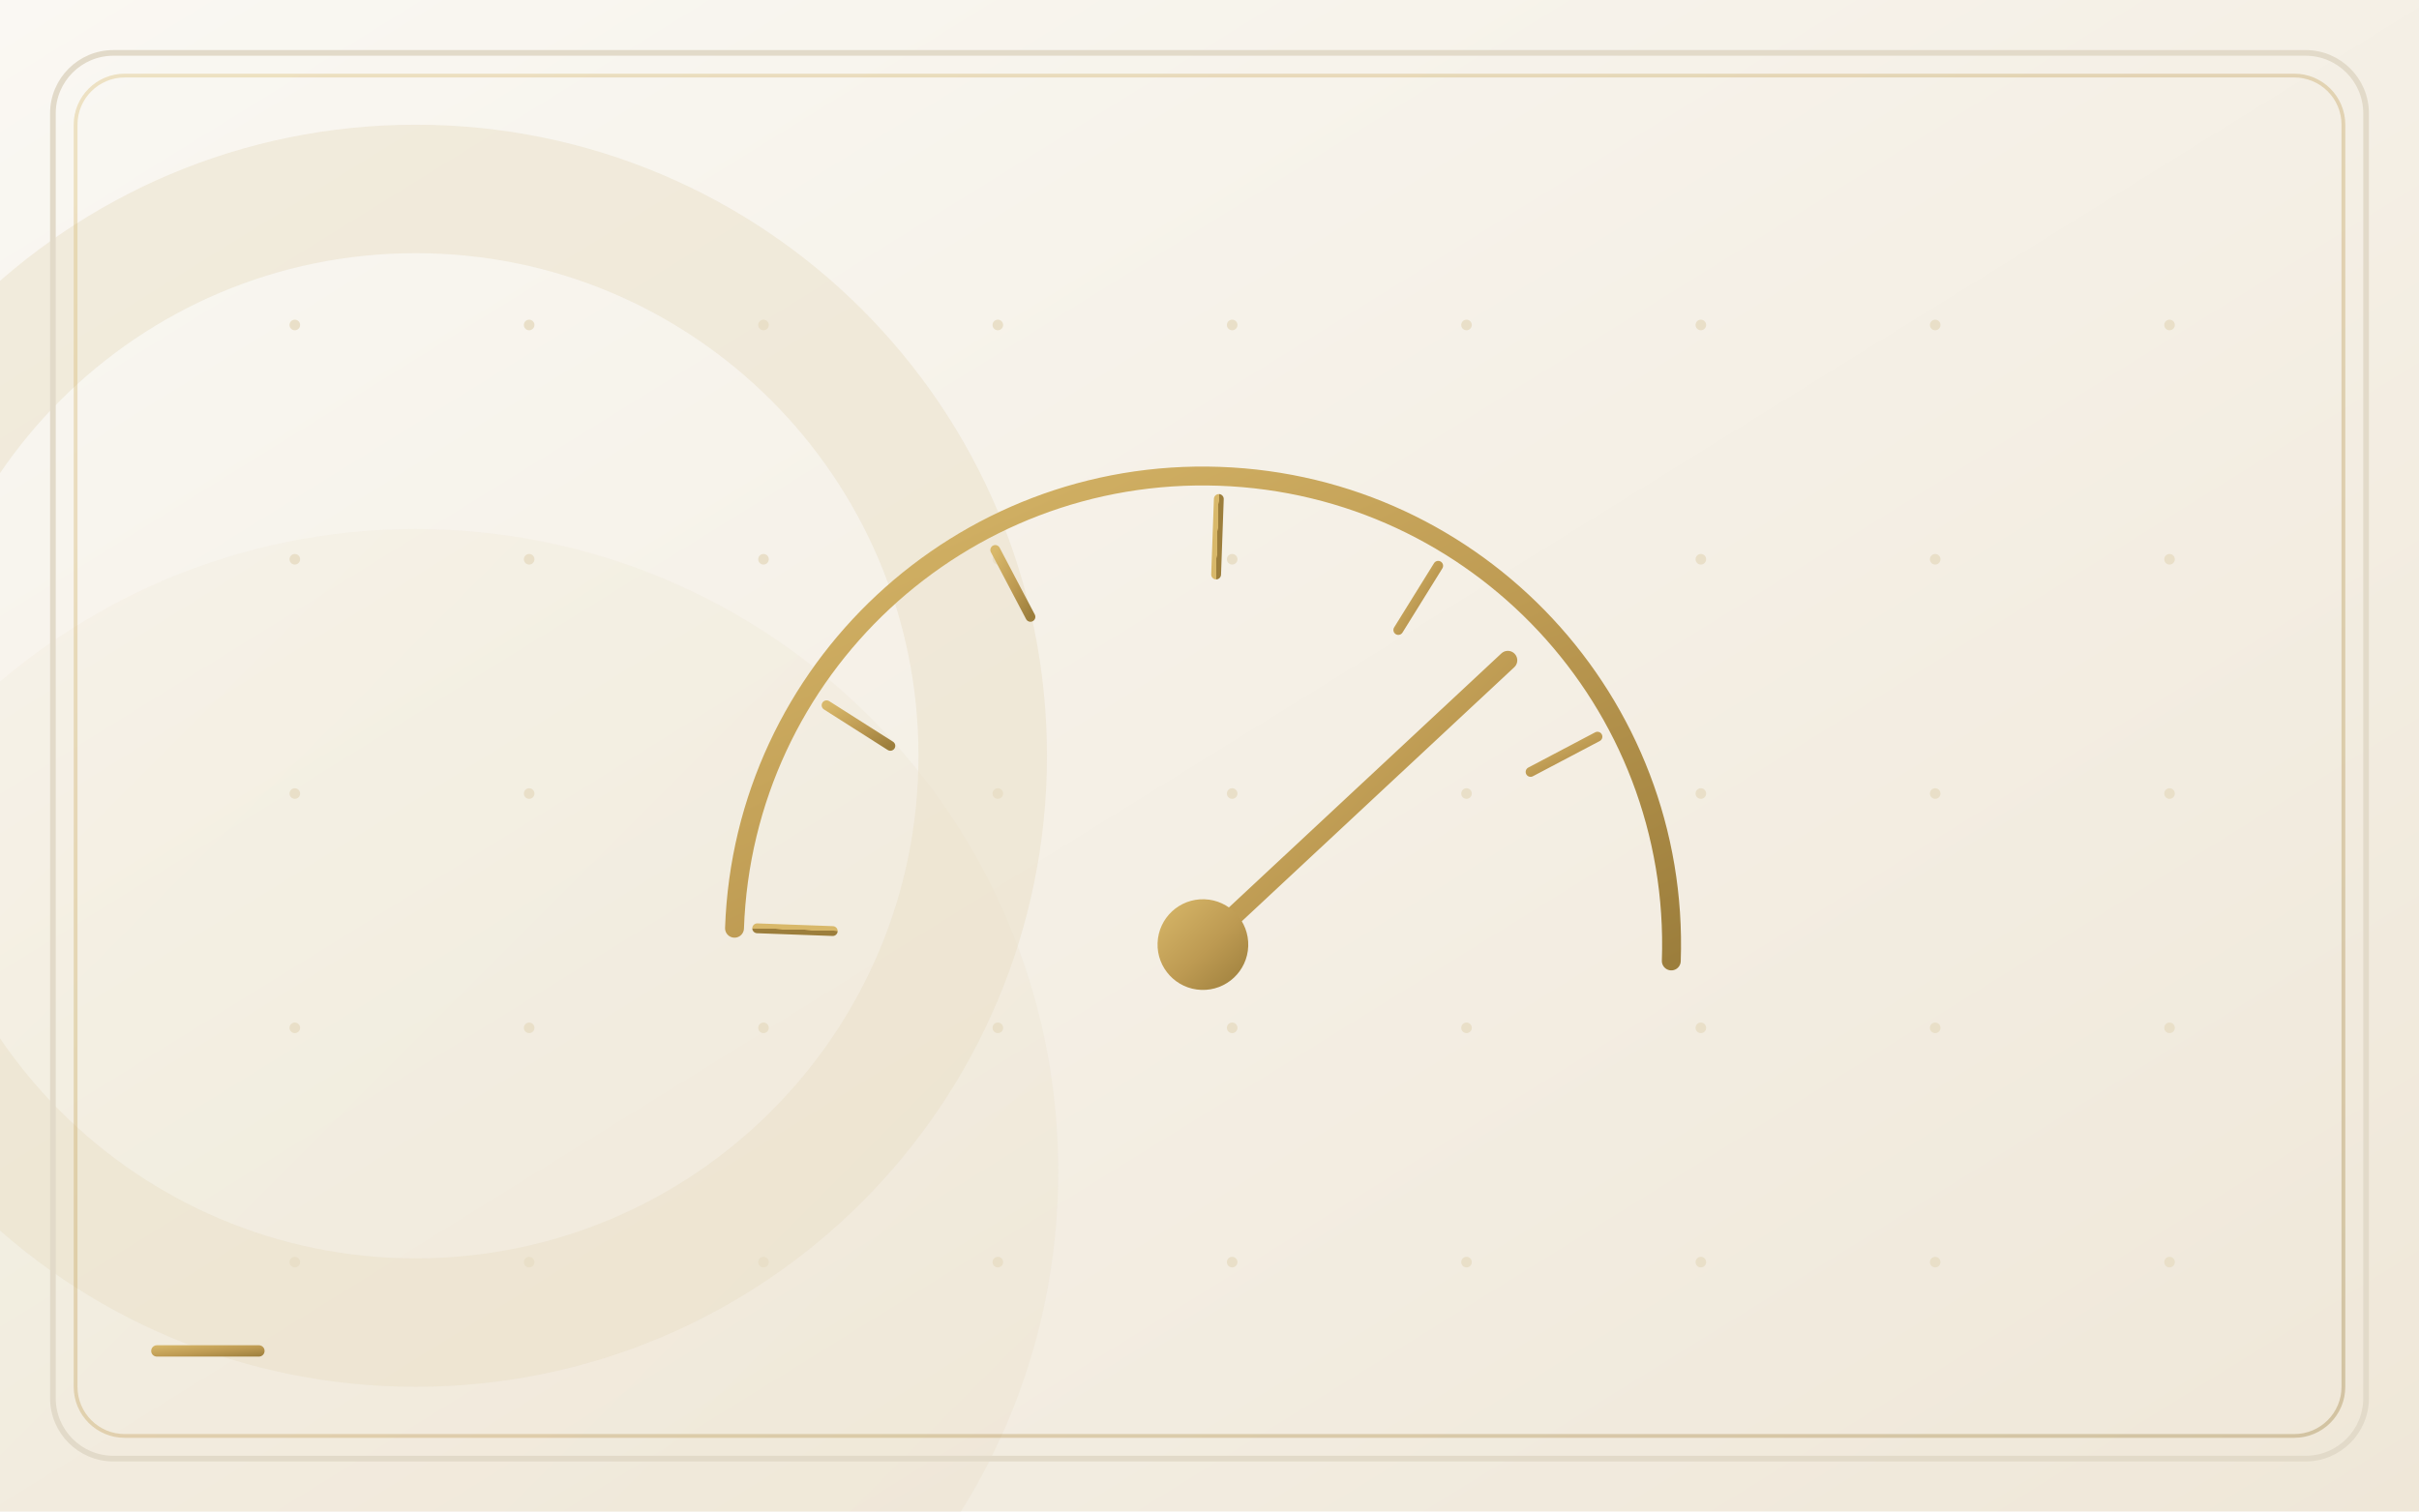
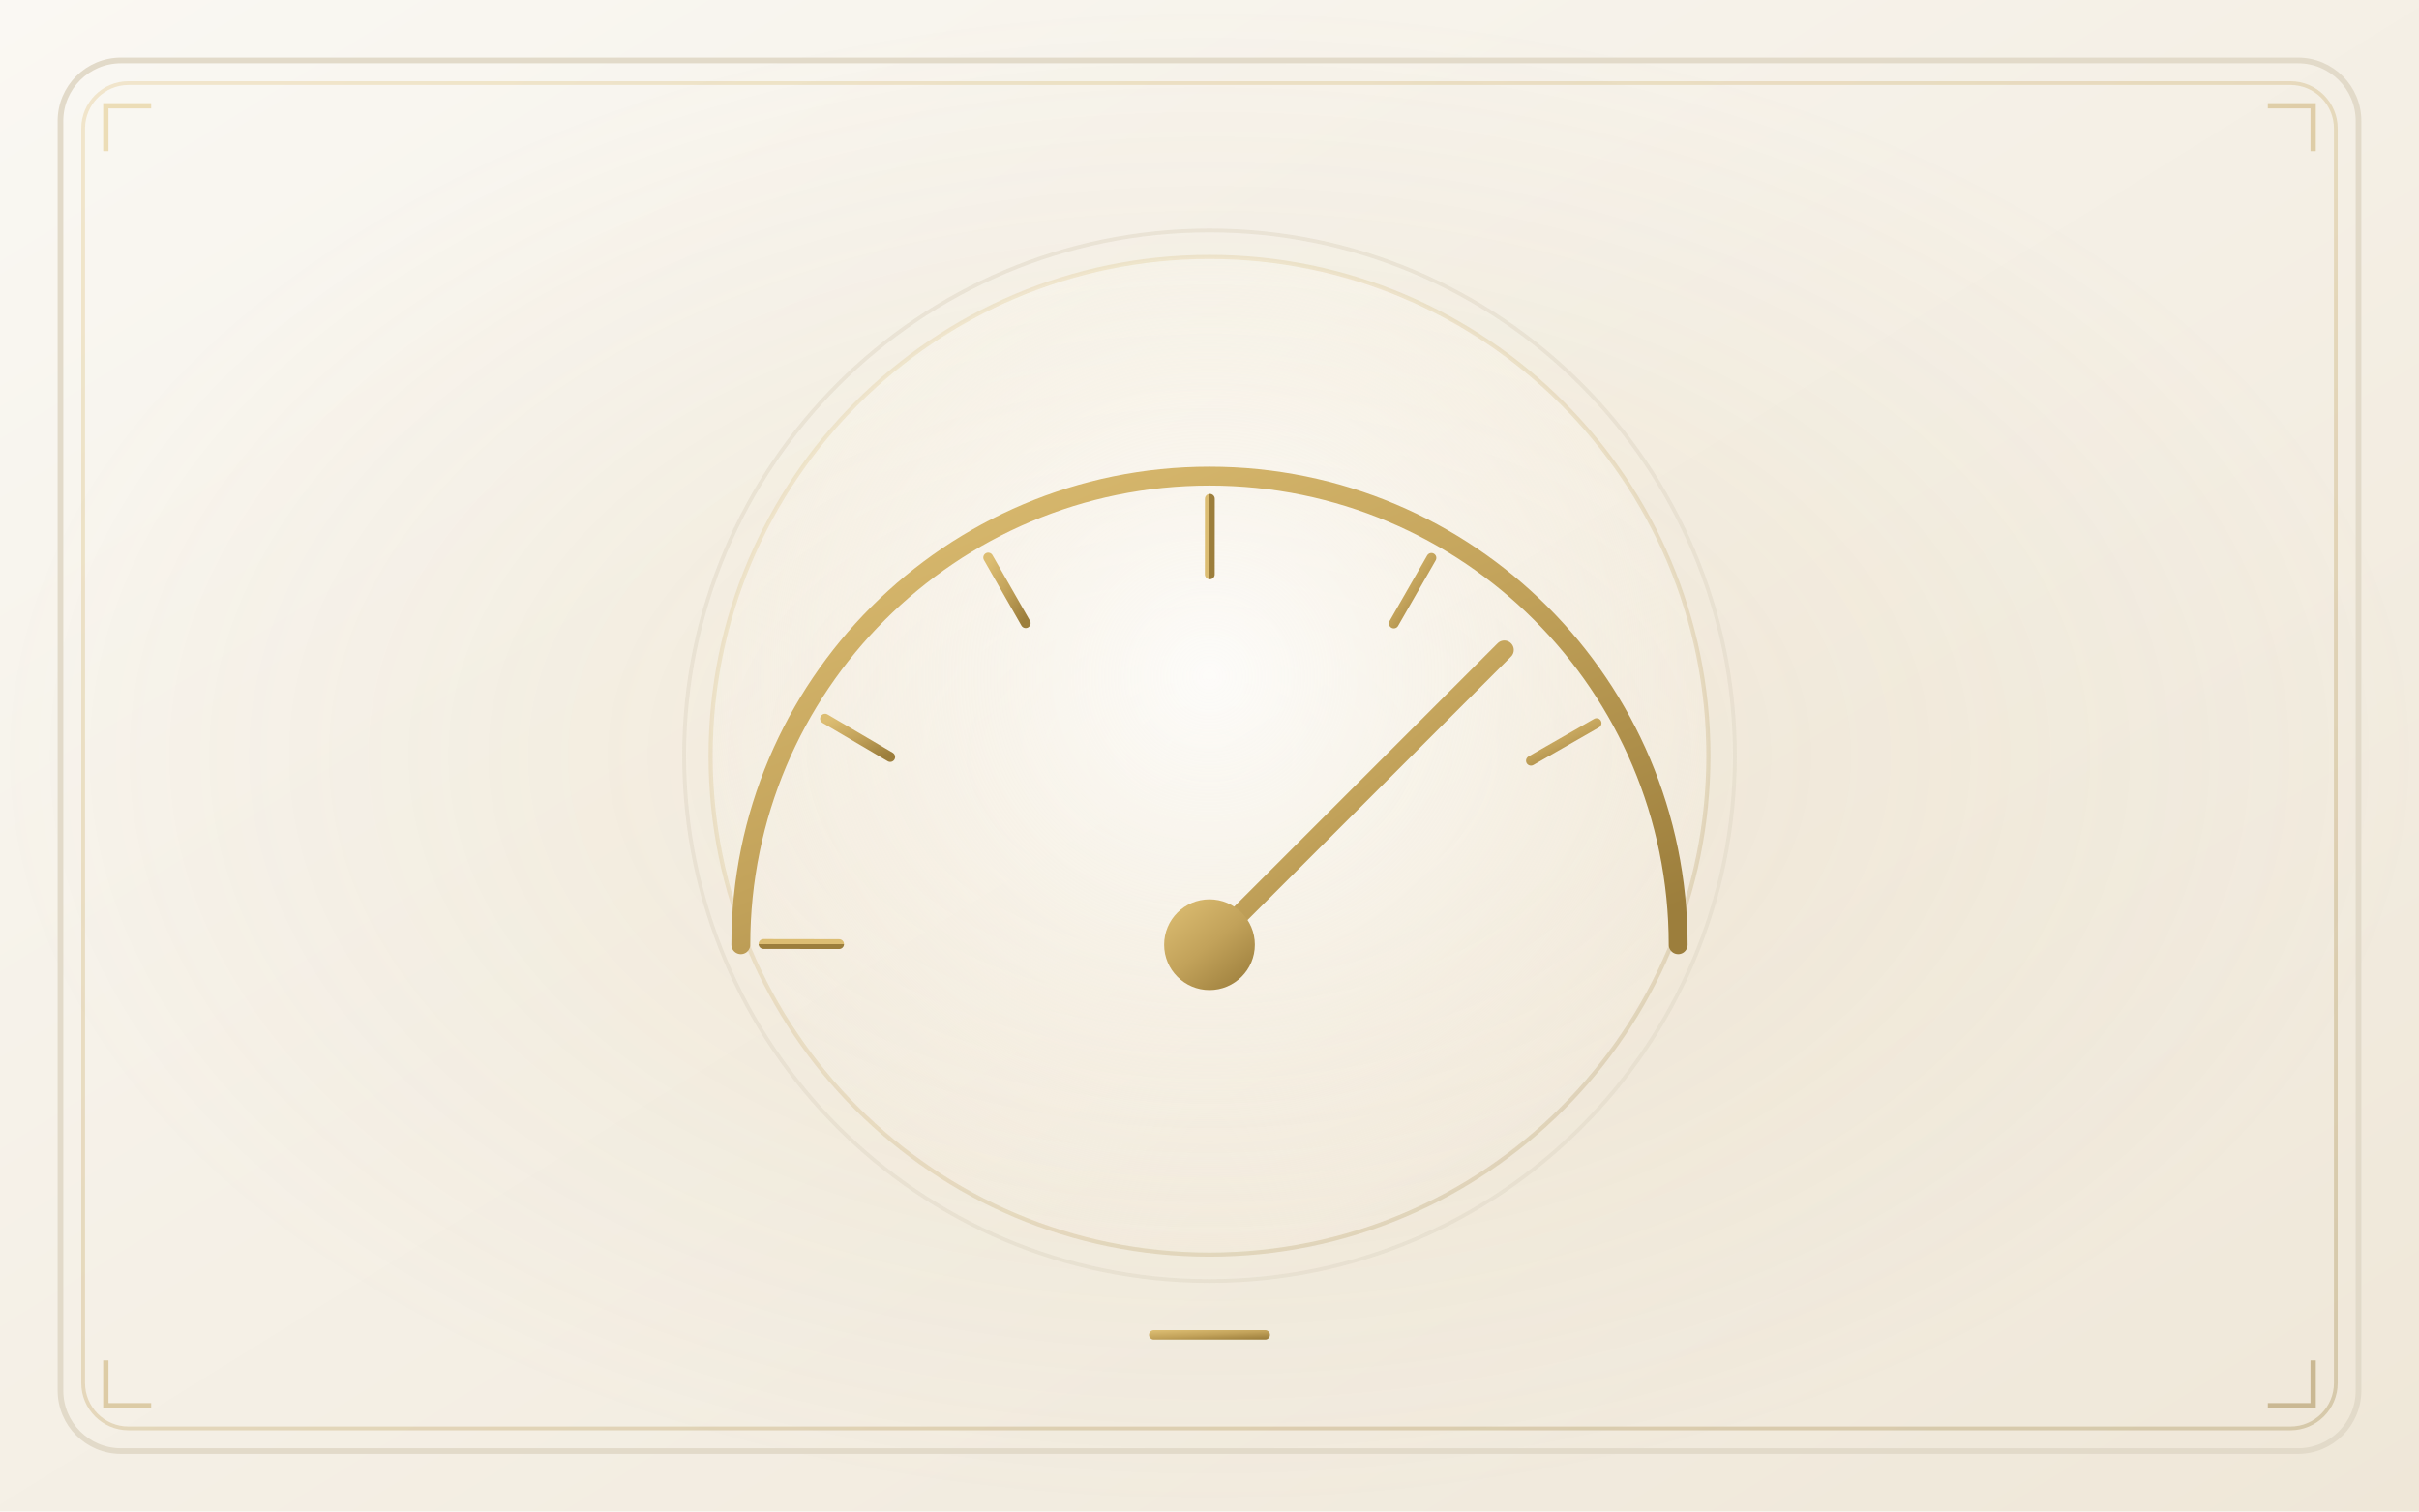
<svg xmlns="http://www.w3.org/2000/svg" viewBox="0 0 640 400" width="640" height="400">
  <defs>
    <linearGradient id="bgg" x1="0" y1="0" x2="1" y2="1">
      <stop offset="0" stop-color="#faf8f3" />
      <stop offset="1" stop-color="#efe7d8" />
    </linearGradient>
-     <linearGradient id="gg" x1="0" y1="0" x2="1" y2="1">
-       <stop offset="0" stop-color="#d8b86a" />
-       <stop offset="0.55" stop-color="#bd9a52" />
+     <linearGradient id="gg" x1="0.1" y1="0" x2="0.9" y2="1">
+       <stop offset="0" stop-color="#dcbd72" />
+       <stop offset="0.5" stop-color="#c2a25a" />
      <stop offset="1" stop-color="#9c7e3c" />
    </linearGradient>
+     <radialGradient id="glow" cx="0.5" cy="0.5" r="0.5">
+       <stop offset="0" stop-color="#caa968" stop-opacity="0.12" />
+       <stop offset="1" stop-color="#caa968" stop-opacity="0" />
+     </radialGradient>
+     <radialGradient id="med" cx="0.5" cy="0.42" r="0.6">
+       <stop offset="0" stop-color="#ffffff" stop-opacity="0.85" />
+       <stop offset="0.7" stop-color="#fbf7ee" stop-opacity="0.35" />
+       <stop offset="1" stop-color="#fbf7ee" stop-opacity="0" />
+     </radialGradient>
  </defs>
  <rect width="640" height="400" fill="url(#bgg)" />
-   <circle cx="110" cy="310" r="170" fill="url(#gg)" opacity="0.05" />
-   <circle cx="110" cy="200" r="150" fill="none" stroke="#e9dfc8" stroke-width="34" opacity="0.5" />
-   <circle cx="78" cy="86" r="1.4" fill="#e9dfc8" />
-   <circle cx="78" cy="148" r="1.4" fill="#e9dfc8" />
-   <circle cx="78" cy="210" r="1.4" fill="#e9dfc8" />
-   <circle cx="78" cy="272" r="1.4" fill="#e9dfc8" />
-   <circle cx="78" cy="334" r="1.4" fill="#e9dfc8" />
-   <circle cx="140" cy="86" r="1.4" fill="#e9dfc8" />
-   <circle cx="140" cy="148" r="1.4" fill="#e9dfc8" />
-   <circle cx="140" cy="210" r="1.4" fill="#e9dfc8" />
-   <circle cx="140" cy="272" r="1.4" fill="#e9dfc8" />
-   <circle cx="140" cy="334" r="1.4" fill="#e9dfc8" />
-   <circle cx="202" cy="86" r="1.4" fill="#e9dfc8" />
-   <circle cx="202" cy="148" r="1.4" fill="#e9dfc8" />
-   <circle cx="202" cy="210" r="1.4" fill="#e9dfc8" />
-   <circle cx="202" cy="272" r="1.4" fill="#e9dfc8" />
-   <circle cx="202" cy="334" r="1.4" fill="#e9dfc8" />
-   <circle cx="264" cy="86" r="1.4" fill="#e9dfc8" />
-   <circle cx="264" cy="148" r="1.4" fill="#e9dfc8" />
-   <circle cx="264" cy="210" r="1.4" fill="#e9dfc8" />
-   <circle cx="264" cy="272" r="1.4" fill="#e9dfc8" />
-   <circle cx="264" cy="334" r="1.4" fill="#e9dfc8" />
-   <circle cx="326" cy="86" r="1.4" fill="#e9dfc8" />
-   <circle cx="326" cy="148" r="1.4" fill="#e9dfc8" />
-   <circle cx="326" cy="210" r="1.4" fill="#e9dfc8" />
-   <circle cx="326" cy="272" r="1.4" fill="#e9dfc8" />
-   <circle cx="326" cy="334" r="1.4" fill="#e9dfc8" />
-   <circle cx="388" cy="86" r="1.4" fill="#e9dfc8" />
-   <circle cx="388" cy="148" r="1.4" fill="#e9dfc8" />
-   <circle cx="388" cy="210" r="1.4" fill="#e9dfc8" />
-   <circle cx="388" cy="272" r="1.4" fill="#e9dfc8" />
-   <circle cx="388" cy="334" r="1.4" fill="#e9dfc8" />
-   <circle cx="450" cy="86" r="1.4" fill="#e9dfc8" />
-   <circle cx="450" cy="148" r="1.4" fill="#e9dfc8" />
-   <circle cx="450" cy="210" r="1.4" fill="#e9dfc8" />
-   <circle cx="450" cy="272" r="1.4" fill="#e9dfc8" />
-   <circle cx="450" cy="334" r="1.4" fill="#e9dfc8" />
-   <circle cx="512" cy="86" r="1.4" fill="#e9dfc8" />
-   <circle cx="512" cy="148" r="1.4" fill="#e9dfc8" />
-   <circle cx="512" cy="210" r="1.4" fill="#e9dfc8" />
-   <circle cx="512" cy="272" r="1.4" fill="#e9dfc8" />
-   <circle cx="512" cy="334" r="1.4" fill="#e9dfc8" />
-   <circle cx="574" cy="86" r="1.4" fill="#e9dfc8" />
-   <circle cx="574" cy="148" r="1.4" fill="#e9dfc8" />
-   <circle cx="574" cy="210" r="1.4" fill="#e9dfc8" />
-   <circle cx="574" cy="272" r="1.4" fill="#e9dfc8" />
-   <circle cx="574" cy="334" r="1.4" fill="#e9dfc8" />
-   <rect x="14" y="14" width="612" height="372" fill="none" stroke="#e2dac9" stroke-width="1.5" rx="16" />
-   <rect x="20" y="20" width="600" height="360" fill="none" stroke="url(#gg)" stroke-width="1" rx="13" opacity="0.35" />
-   <g transform="rotate(2 320 200)">
+   <rect width="640" height="400" fill="url(#glow)" />
+   <circle cx="320" cy="200" r="132" fill="url(#med)" />
+   <circle cx="320" cy="200" r="132" fill="none" stroke="url(#gg)" stroke-width="1.1" opacity="0.22" />
+   <circle cx="320" cy="200" r="139" fill="none" stroke="#e2dac9" stroke-width="1" opacity="0.6" />
+   <rect x="16" y="16" width="608" height="368" fill="none" stroke="#e2dac9" stroke-width="1.5" rx="16" />
+   <rect x="22" y="22" width="596" height="356" fill="none" stroke="url(#gg)" stroke-width="1" rx="12" opacity="0.3" />
+   <path d="M28 40 V28 H40 M600 28 H612 V40 M612 360 V372 H600 M40 372 H28 V360" fill="none" stroke="url(#gg)" stroke-width="1.4" opacity="0.45" />
+   <g>
    <path d="M196 250 A124 124 0 0 1 444 250" stroke="url(#gg)" fill="none" stroke-width="5" stroke-linecap="round" stroke-linejoin="round" />
    <line x1="222" y1="249.844" x2="202" y2="249.812" stroke="url(#gg)" fill="none" stroke-width="2.6" stroke-linecap="round" stroke-linejoin="round" />
    <line x1="235.524" y1="200.323" x2="218.284" y2="190.185" stroke="url(#gg)" fill="none" stroke-width="2.6" stroke-linecap="round" stroke-linejoin="round" />
    <line x1="271.373" y1="164.915" x2="261.45" y2="147.551" stroke="url(#gg)" fill="none" stroke-width="2.6" stroke-linecap="round" stroke-linejoin="round" />
    <line x1="320.078" y1="152" x2="320.094" y2="132" stroke="url(#gg)" fill="none" stroke-width="2.6" stroke-linecap="round" stroke-linejoin="round" />
    <line x1="368.762" y1="164.993" x2="378.713" y2="147.644" stroke="url(#gg)" fill="none" stroke-width="2.6" stroke-linecap="round" stroke-linejoin="round" />
    <line x1="405.046" y1="201.306" x2="422.403" y2="191.368" stroke="url(#gg)" fill="none" stroke-width="2.6" stroke-linecap="round" stroke-linejoin="round" />
    <line x1="418.0" y1="250.0" x2="438.0" y2="250.0" stroke="url(#gg)" fill="none" stroke-width="2.6" stroke-linecap="round" stroke-linejoin="round" />
    <path d="M320 250 L398 172" stroke="url(#gg)" fill="none" stroke-width="5" stroke-linecap="round" stroke-linejoin="round" />
    <circle cx="320" cy="250" r="12" fill="url(#gg)" />
  </g>
-   <rect x="40" y="356" width="30" height="3" rx="1.5" fill="url(#gg)" />
+   <rect x="304" y="352" width="32" height="2.5" rx="1.25" fill="url(#gg)" />
</svg>
